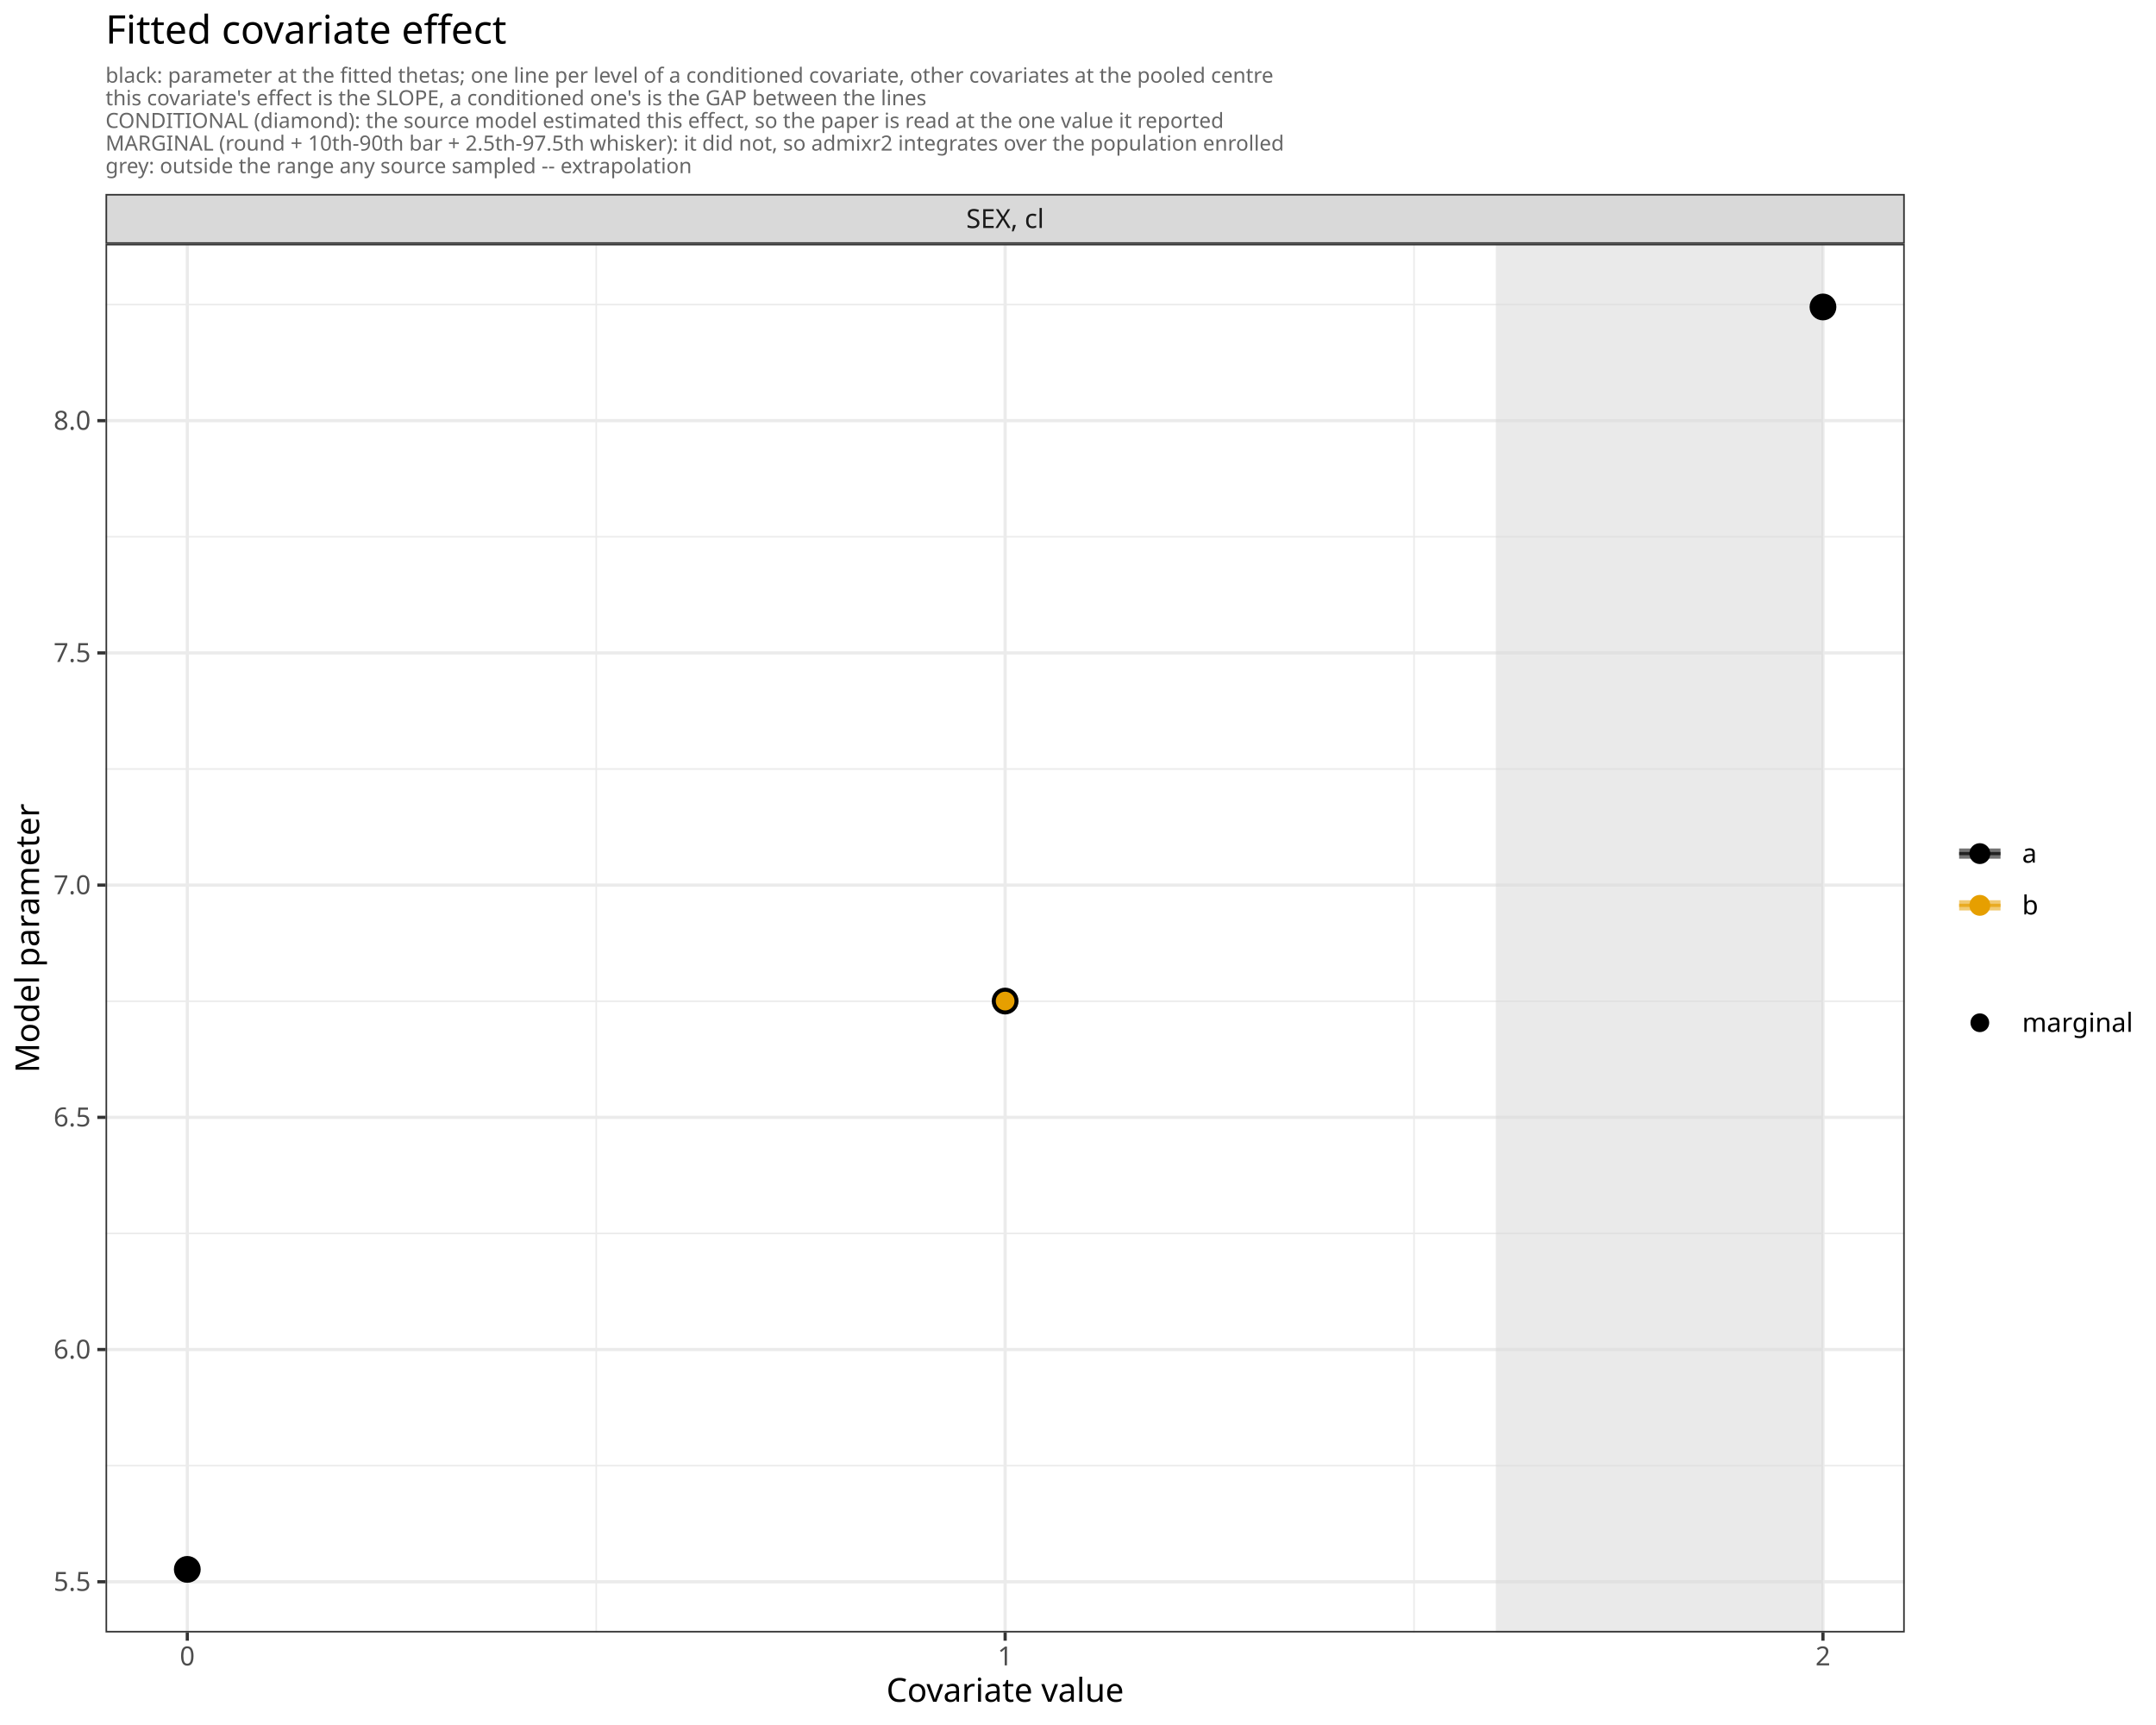
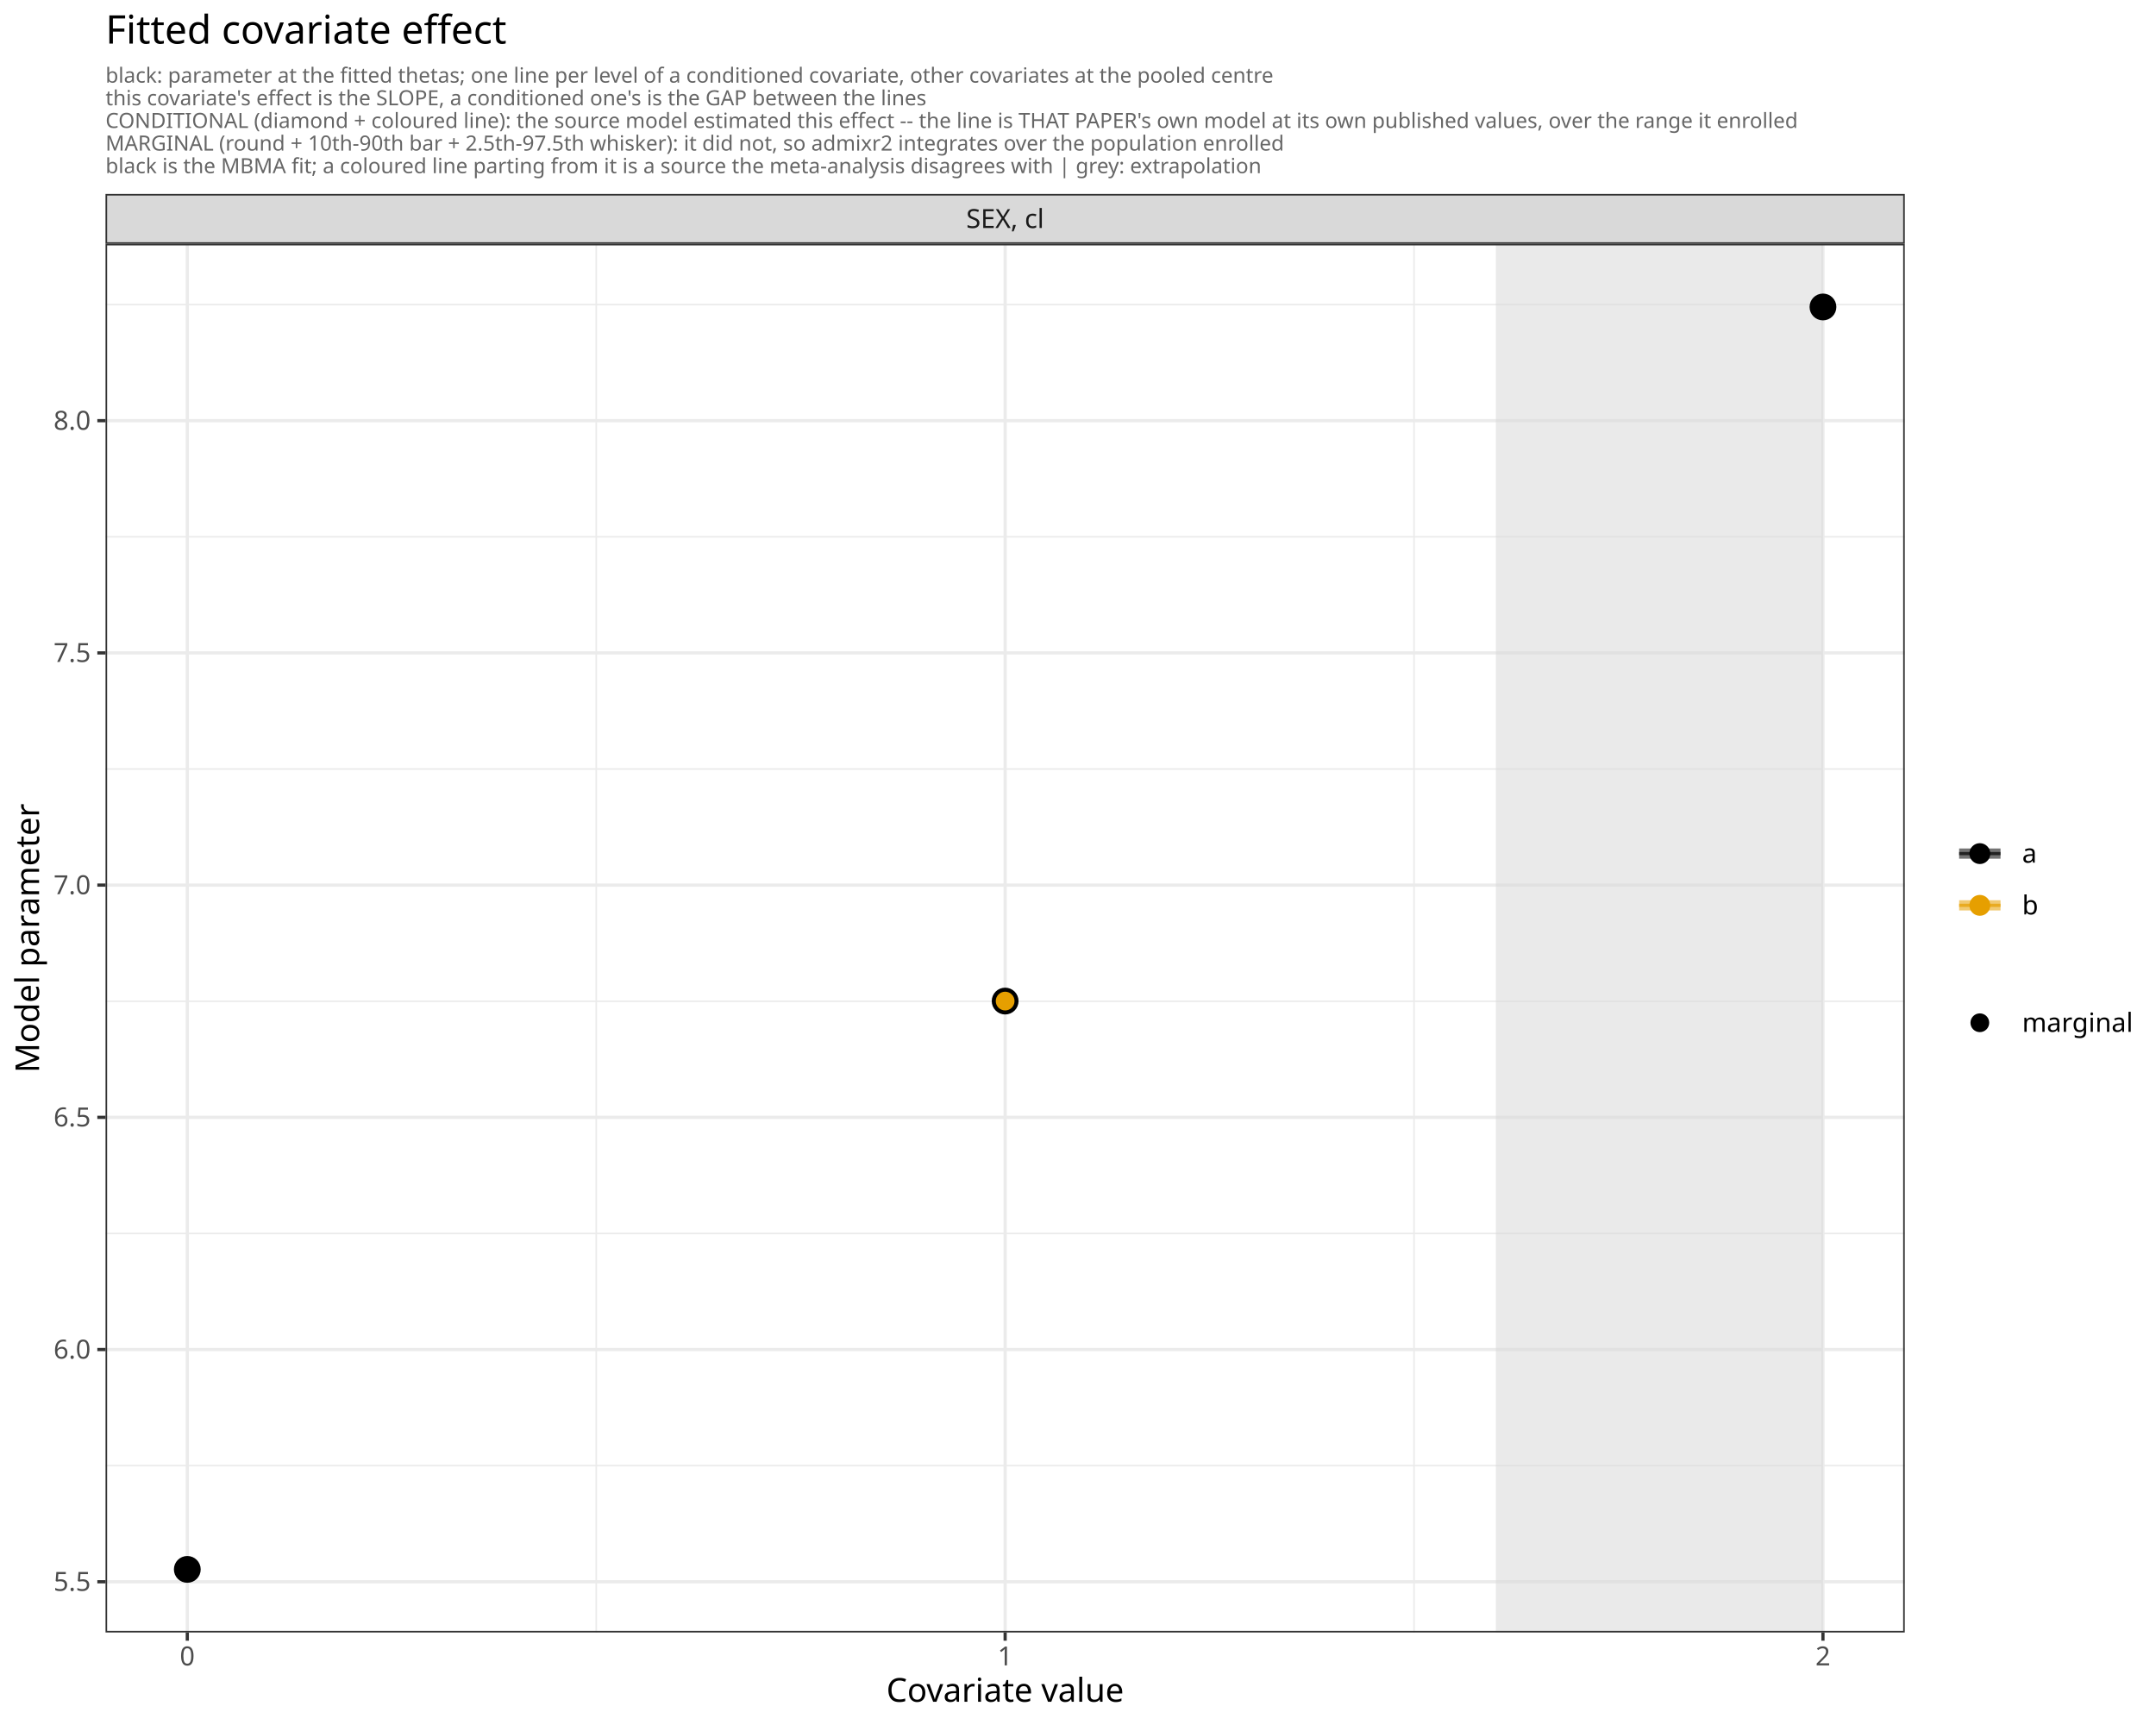
<svg xmlns="http://www.w3.org/2000/svg" class="svglite" data-engine-version="2.0" width="720.00pt" height="576.00pt" viewBox="0 0 720.00 576.00">
  <defs>
    <style type="text/css">
    .svglite line, .svglite polyline, .svglite polygon, .svglite path, .svglite rect, .svglite circle {
      fill: none;
      stroke: #000000;
      stroke-linecap: round;
      stroke-linejoin: round;
      stroke-miterlimit: 10.00;
    }
  </style>
  </defs>
  <rect width="100%" height="100%" style="stroke: none; fill: #FFFFFF;" />
  <defs>
    <clipPath id="cpMC4wMHw3MjAuMDB8MC4wMHw1NzYuMDA=">
      <rect x="0.00" y="0.00" width="720.00" height="576.00" />
    </clipPath>
  </defs>
  <g clip-path="url(#cpMC4wMHw3MjAuMDB8MC4wMHw1NzYuMDA=)">
    <rect x="0.00" y="0.00" width="720.00" height="576.00" style="stroke-width: 1.07; stroke: #FFFFFF; fill: #FFFFFF;" />
  </g>
  <defs>
    <clipPath id="cpMzUuMjR8NjM2LjA5fDgxLjQyfDU0NS4xMQ==">
      <rect x="35.24" y="81.42" width="600.86" height="463.69" />
    </clipPath>
  </defs>
  <g clip-path="url(#cpMzUuMjR8NjM2LjA5fDgxLjQyfDU0NS4xMQ==)">
    <rect x="35.24" y="81.42" width="600.86" height="463.69" style="stroke-width: 1.07; stroke: none; fill: #FFFFFF;" />
    <polyline points="35.24,489.40 636.09,489.40 " style="stroke-width: 0.53; stroke: #EBEBEB; stroke-linecap: butt;" />
    <polyline points="35.24,411.86 636.09,411.86 " style="stroke-width: 0.53; stroke: #EBEBEB; stroke-linecap: butt;" />
    <polyline points="35.24,334.32 636.09,334.32 " style="stroke-width: 0.53; stroke: #EBEBEB; stroke-linecap: butt;" />
    <polyline points="35.24,256.78 636.09,256.78 " style="stroke-width: 0.53; stroke: #EBEBEB; stroke-linecap: butt;" />
    <polyline points="35.24,179.24 636.09,179.24 " style="stroke-width: 0.53; stroke: #EBEBEB; stroke-linecap: butt;" />
    <polyline points="35.24,101.70 636.09,101.70 " style="stroke-width: 0.53; stroke: #EBEBEB; stroke-linecap: butt;" />
    <polyline points="199.11,545.11 199.11,81.42 " style="stroke-width: 0.53; stroke: #EBEBEB; stroke-linecap: butt;" />
    <polyline points="472.22,545.11 472.22,81.42 " style="stroke-width: 0.53; stroke: #EBEBEB; stroke-linecap: butt;" />
    <polyline points="35.24,528.17 636.09,528.17 " style="stroke-width: 1.07; stroke: #EBEBEB; stroke-linecap: butt;" />
    <polyline points="35.24,450.63 636.09,450.63 " style="stroke-width: 1.07; stroke: #EBEBEB; stroke-linecap: butt;" />
    <polyline points="35.24,373.09 636.09,373.09 " style="stroke-width: 1.07; stroke: #EBEBEB; stroke-linecap: butt;" />
    <polyline points="35.24,295.55 636.09,295.55 " style="stroke-width: 1.07; stroke: #EBEBEB; stroke-linecap: butt;" />
    <polyline points="35.24,218.01 636.09,218.01 " style="stroke-width: 1.07; stroke: #EBEBEB; stroke-linecap: butt;" />
    <polyline points="35.24,140.47 636.09,140.47 " style="stroke-width: 1.07; stroke: #EBEBEB; stroke-linecap: butt;" />
    <polyline points="62.55,545.11 62.55,81.42 " style="stroke-width: 1.07; stroke: #EBEBEB; stroke-linecap: butt;" />
    <polyline points="335.67,545.11 335.67,81.42 " style="stroke-width: 1.07; stroke: #EBEBEB; stroke-linecap: butt;" />
    <polyline points="608.78,545.11 608.78,81.42 " style="stroke-width: 1.07; stroke: #EBEBEB; stroke-linecap: butt;" />
    <rect x="499.54" y="81.42" width="109.25" height="463.69" style="stroke-width: 1.07; stroke: none; stroke-linecap: butt; stroke-linejoin: miter; fill: #D9D9D9; fill-opacity: 0.55;" />
    <circle cx="62.55" cy="524.04" r="4.05" style="stroke-width: 0.85; fill: #000000;" />
    <circle cx="335.67" cy="334.27" r="4.05" style="stroke-width: 0.85; fill: #000000;" />
    <circle cx="608.78" cy="102.50" r="4.05" style="stroke-width: 0.85; fill: #000000;" />
    <line x1="62.55" y1="524.04" x2="62.55" y2="524.04" style="stroke-width: 1.07; stroke: #000000; stroke-opacity: 0.70; stroke-linecap: butt;" />
    <line x1="335.67" y1="334.27" x2="335.67" y2="334.27" style="stroke-width: 1.07; stroke: #E69F00; stroke-opacity: 0.70; stroke-linecap: butt;" />
    <line x1="62.55" y1="524.04" x2="62.55" y2="524.04" style="stroke-width: 3.41; stroke: #000000; stroke-opacity: 0.55; stroke-linecap: butt;" />
    <line x1="335.67" y1="334.27" x2="335.67" y2="334.27" style="stroke-width: 3.41; stroke: #E69F00; stroke-opacity: 0.55; stroke-linecap: butt;" />
    <circle cx="62.55" cy="524.04" r="3.13" style="stroke-width: 0.71; stroke: none; fill: #000000;" />
    <circle cx="335.67" cy="334.27" r="3.13" style="stroke-width: 0.71; stroke: none; fill: #E69F00;" />
    <rect x="35.24" y="81.42" width="600.86" height="463.69" style="stroke-width: 1.07; stroke: #333333;" />
  </g>
  <g clip-path="url(#cpMC4wMHw3MjAuMDB8MC4wMHw1NzYuMDA=)">
</g>
  <defs>
    <clipPath id="cpMzUuMjR8NjM2LjA5fDY0Ljc3fDgxLjQy">
      <rect x="35.24" y="64.77" width="600.86" height="16.65" />
    </clipPath>
  </defs>
  <g clip-path="url(#cpMzUuMjR8NjM2LjA5fDY0Ljc3fDgxLjQy)">
    <rect x="35.24" y="64.77" width="600.86" height="16.65" style="stroke-width: 1.07; stroke: #333333; fill: #D9D9D9;" />
    <text x="335.67" y="76.13" text-anchor="middle" style="font-size: 8.80px; fill: #1A1A1A; font-family: sans;" textLength="28.86px" lengthAdjust="spacingAndGlyphs">SEX, cl</text>
  </g>
  <g clip-path="url(#cpMC4wMHw3MjAuMDB8MC4wMHw1NzYuMDA=)">
    <polyline points="62.55,547.85 62.55,545.11 " style="stroke-width: 1.07; stroke: #333333; stroke-linecap: butt;" />
    <polyline points="335.67,547.85 335.67,545.11 " style="stroke-width: 1.07; stroke: #333333; stroke-linecap: butt;" />
    <polyline points="608.78,547.85 608.78,545.11 " style="stroke-width: 1.07; stroke: #333333; stroke-linecap: butt;" />
    <text x="62.55" y="556.10" text-anchor="middle" style="font-size: 8.80px; fill: #4D4D4D; font-family: sans;" textLength="4.89px" lengthAdjust="spacingAndGlyphs">0</text>
    <text x="335.67" y="556.10" text-anchor="middle" style="font-size: 8.80px; fill: #4D4D4D; font-family: sans;" textLength="4.89px" lengthAdjust="spacingAndGlyphs">1</text>
    <text x="608.78" y="556.10" text-anchor="middle" style="font-size: 8.80px; fill: #4D4D4D; font-family: sans;" textLength="4.89px" lengthAdjust="spacingAndGlyphs">2</text>
    <text x="30.31" y="531.20" text-anchor="end" style="font-size: 8.80px; fill: #4D4D4D; font-family: sans;" textLength="12.23px" lengthAdjust="spacingAndGlyphs">5.5</text>
    <text x="30.31" y="453.66" text-anchor="end" style="font-size: 8.80px; fill: #4D4D4D; font-family: sans;" textLength="12.23px" lengthAdjust="spacingAndGlyphs">6.0</text>
    <text x="30.31" y="376.12" text-anchor="end" style="font-size: 8.80px; fill: #4D4D4D; font-family: sans;" textLength="12.23px" lengthAdjust="spacingAndGlyphs">6.5</text>
    <text x="30.31" y="298.58" text-anchor="end" style="font-size: 8.80px; fill: #4D4D4D; font-family: sans;" textLength="12.23px" lengthAdjust="spacingAndGlyphs">7.0</text>
    <text x="30.31" y="221.04" text-anchor="end" style="font-size: 8.80px; fill: #4D4D4D; font-family: sans;" textLength="12.23px" lengthAdjust="spacingAndGlyphs">7.5</text>
    <text x="30.31" y="143.50" text-anchor="end" style="font-size: 8.80px; fill: #4D4D4D; font-family: sans;" textLength="12.23px" lengthAdjust="spacingAndGlyphs">8.0</text>
    <polyline points="32.50,528.17 35.24,528.17 " style="stroke-width: 1.07; stroke: #333333; stroke-linecap: butt;" />
    <polyline points="32.50,450.63 35.24,450.63 " style="stroke-width: 1.07; stroke: #333333; stroke-linecap: butt;" />
    <polyline points="32.50,373.09 35.24,373.09 " style="stroke-width: 1.07; stroke: #333333; stroke-linecap: butt;" />
    <polyline points="32.50,295.55 35.24,295.55 " style="stroke-width: 1.07; stroke: #333333; stroke-linecap: butt;" />
    <polyline points="32.50,218.01 35.24,218.01 " style="stroke-width: 1.07; stroke: #333333; stroke-linecap: butt;" />
    <polyline points="32.50,140.47 35.24,140.47 " style="stroke-width: 1.07; stroke: #333333; stroke-linecap: butt;" />
    <text x="335.67" y="568.24" text-anchor="middle" style="font-size: 11.00px; font-family: sans;" textLength="76.44px" lengthAdjust="spacingAndGlyphs">Covariate value</text>
    <text transform="translate(13.05,313.27) rotate(-90)" text-anchor="middle" style="font-size: 11.00px; font-family: sans;" textLength="83.16px" lengthAdjust="spacingAndGlyphs">Model parameter</text>
    <rect x="647.05" y="270.91" width="38.61" height="45.52" style="stroke-width: 1.07; stroke: none; fill: #FFFFFF;" />
    <rect x="652.53" y="276.39" width="17.28" height="17.28" style="stroke-width: 1.07; stroke: none; fill: #FFFFFF;" />
    <line x1="654.26" y1="285.03" x2="668.08" y2="285.03" style="stroke-width: 1.07; stroke: #000000; stroke-opacity: 0.70; stroke-linecap: butt;" />
    <line x1="654.26" y1="285.03" x2="668.08" y2="285.03" style="stroke-width: 3.41; stroke: #000000; stroke-opacity: 0.55; stroke-linecap: butt;" />
    <circle cx="661.17" cy="285.03" r="3.13" style="stroke-width: 0.71; fill: #000000;" />
    <rect x="652.53" y="293.67" width="17.28" height="17.28" style="stroke-width: 1.07; stroke: none; fill: #FFFFFF;" />
    <line x1="654.26" y1="302.31" x2="668.08" y2="302.31" style="stroke-width: 1.07; stroke: #E69F00; stroke-opacity: 0.70; stroke-linecap: butt;" />
    <line x1="654.26" y1="302.31" x2="668.08" y2="302.31" style="stroke-width: 3.41; stroke: #E69F00; stroke-opacity: 0.55; stroke-linecap: butt;" />
    <circle cx="661.17" cy="302.31" r="3.13" style="stroke-width: 0.71; stroke: #E69F00; fill: #E69F00;" />
    <text x="675.29" y="288.06" style="font-size: 8.80px; font-family: sans;" textLength="4.89px" lengthAdjust="spacingAndGlyphs">a</text>
    <text x="675.29" y="305.34" style="font-size: 8.80px; font-family: sans;" textLength="4.89px" lengthAdjust="spacingAndGlyphs">b</text>
    <rect x="647.05" y="327.39" width="67.47" height="28.24" style="stroke-width: 1.07; stroke: none; fill: #FFFFFF;" />
    <rect x="652.53" y="332.87" width="17.28" height="17.28" style="stroke-width: 1.07; stroke: none; fill: #FFFFFF;" />
    <circle cx="661.17" cy="341.51" r="3.13" style="stroke-width: 0.71; stroke: none; fill: #000000;" />
    <text x="675.29" y="344.54" style="font-size: 8.80px; font-family: sans;" textLength="33.75px" lengthAdjust="spacingAndGlyphs">marginal</text>
    <text x="35.24" y="27.60" style="font-size: 7.00px; fill: #666666; font-family: sans;" textLength="365.81px" lengthAdjust="spacingAndGlyphs">black: parameter at the fitted thetas; one line per level of a conditioned covariate, other covariates at the pooled centre</text>
    <text x="35.24" y="35.16" style="font-size: 7.00px; fill: #666666; font-family: sans;" textLength="264.97px" lengthAdjust="spacingAndGlyphs">this covariate's effect is the SLOPE, a conditioned one's is the GAP between the lines</text>
-     <text x="35.24" y="42.72" style="font-size: 7.00px; fill: #666666; font-family: sans;" textLength="354.11px" lengthAdjust="spacingAndGlyphs">CONDITIONAL (diamond): the source model estimated this effect, so the paper is read at the one value it reported</text>
+     <text x="35.24" y="42.72" style="font-size: 7.00px; fill: #666666; font-family: sans;" textLength="542.40px" lengthAdjust="spacingAndGlyphs">CONDITIONAL (diamond + coloured line): the source model estimated this effect -- the line is THAT PAPER's own model at its own published values, over the range it enrolled</text>
    <text x="35.24" y="50.28" style="font-size: 7.00px; fill: #666666; font-family: sans;" textLength="371.24px" lengthAdjust="spacingAndGlyphs">MARGINAL (round + 10th-90th bar + 2.5th-97.5th whisker): it did not, so admixr2 integrates over the population enrolled</text>
-     <text x="35.24" y="57.84" style="font-size: 7.00px; fill: #666666; font-family: sans;" textLength="184.85px" lengthAdjust="spacingAndGlyphs">grey: outside the range any source sampled -- extrapolation</text>
+     <text x="35.24" y="57.84" style="font-size: 7.00px; fill: #666666; font-family: sans;" textLength="366.03px" lengthAdjust="spacingAndGlyphs">black is the MBMA fit; a coloured line parting from it is a source the meta-analysis disagrees with  |  grey: extrapolation</text>
    <text x="35.24" y="14.56" style="font-size: 13.20px; font-family: sans;" textLength="126.21px" lengthAdjust="spacingAndGlyphs">Fitted covariate effect</text>
  </g>
</svg>
